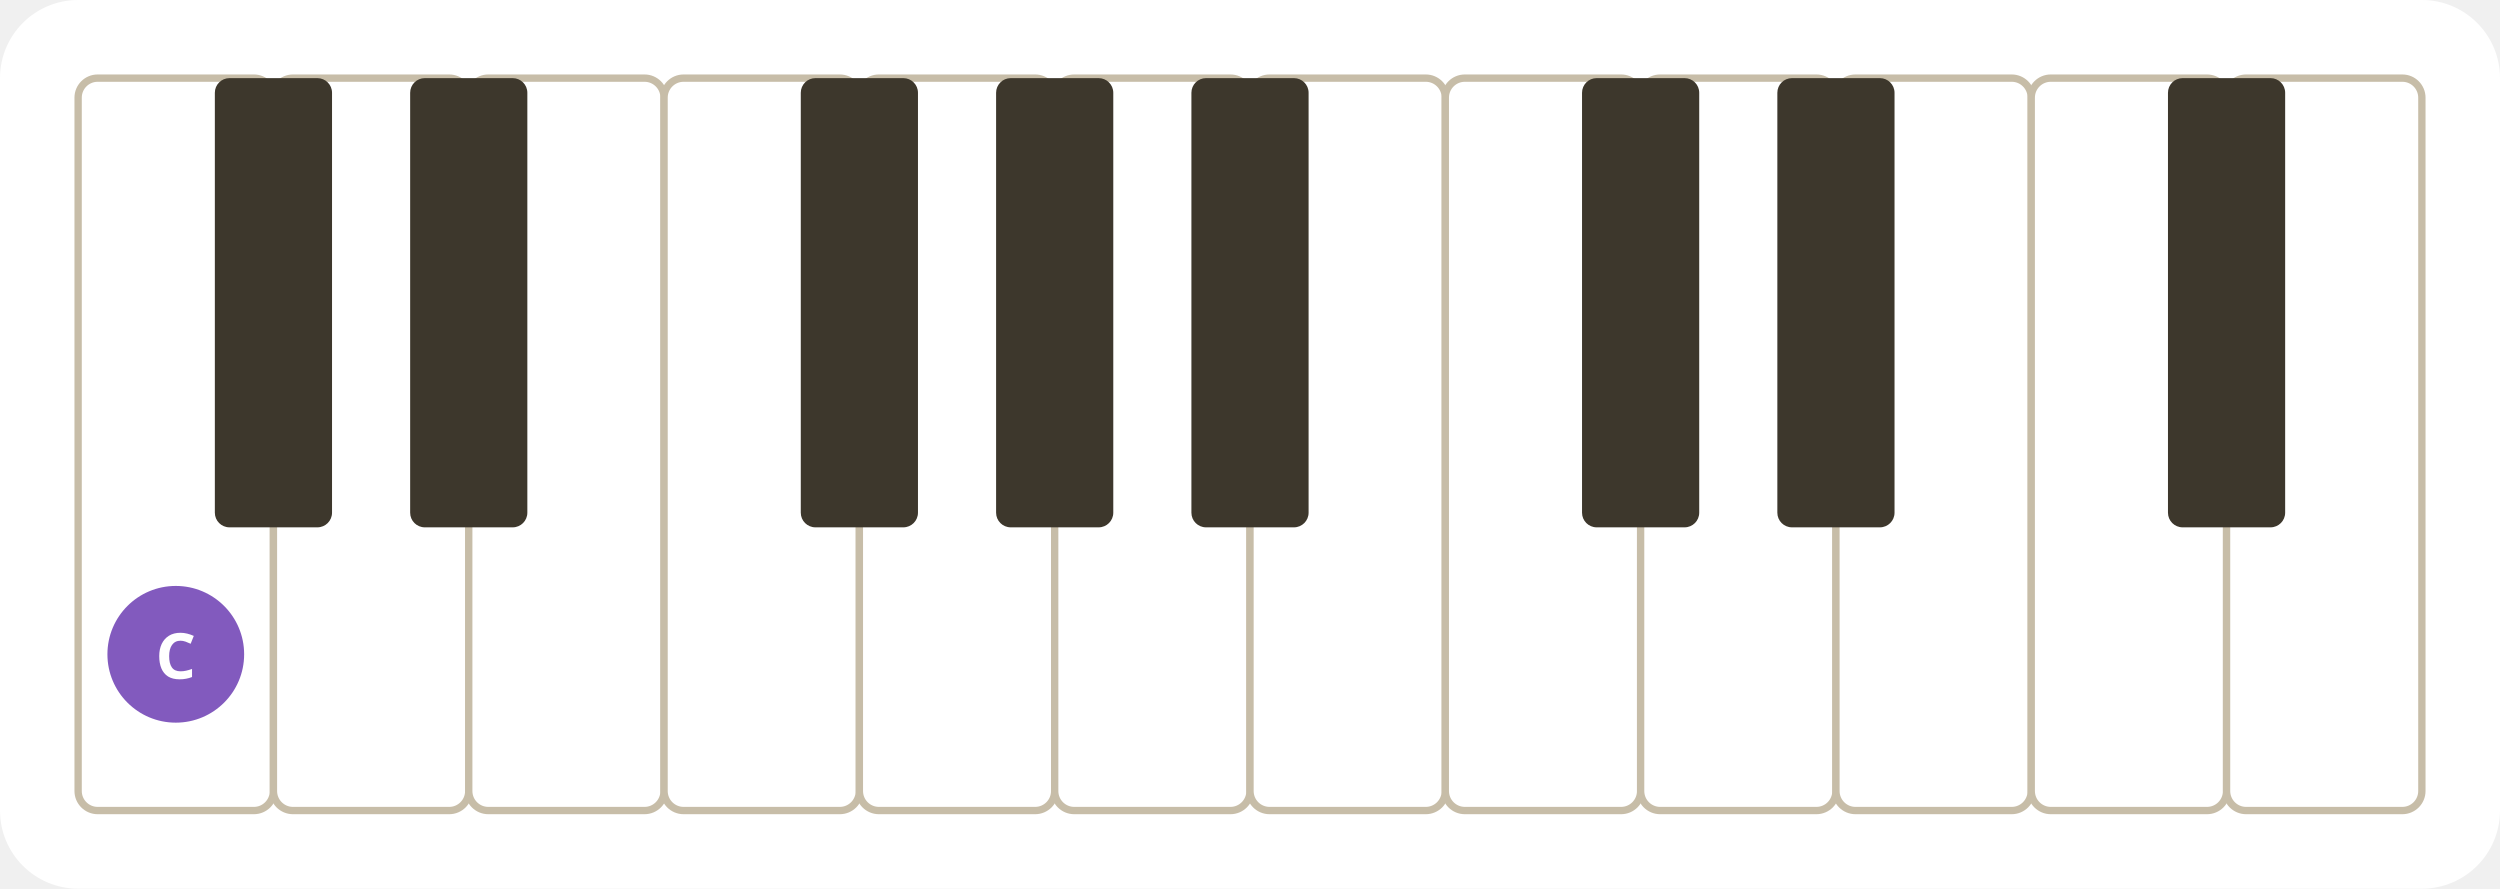
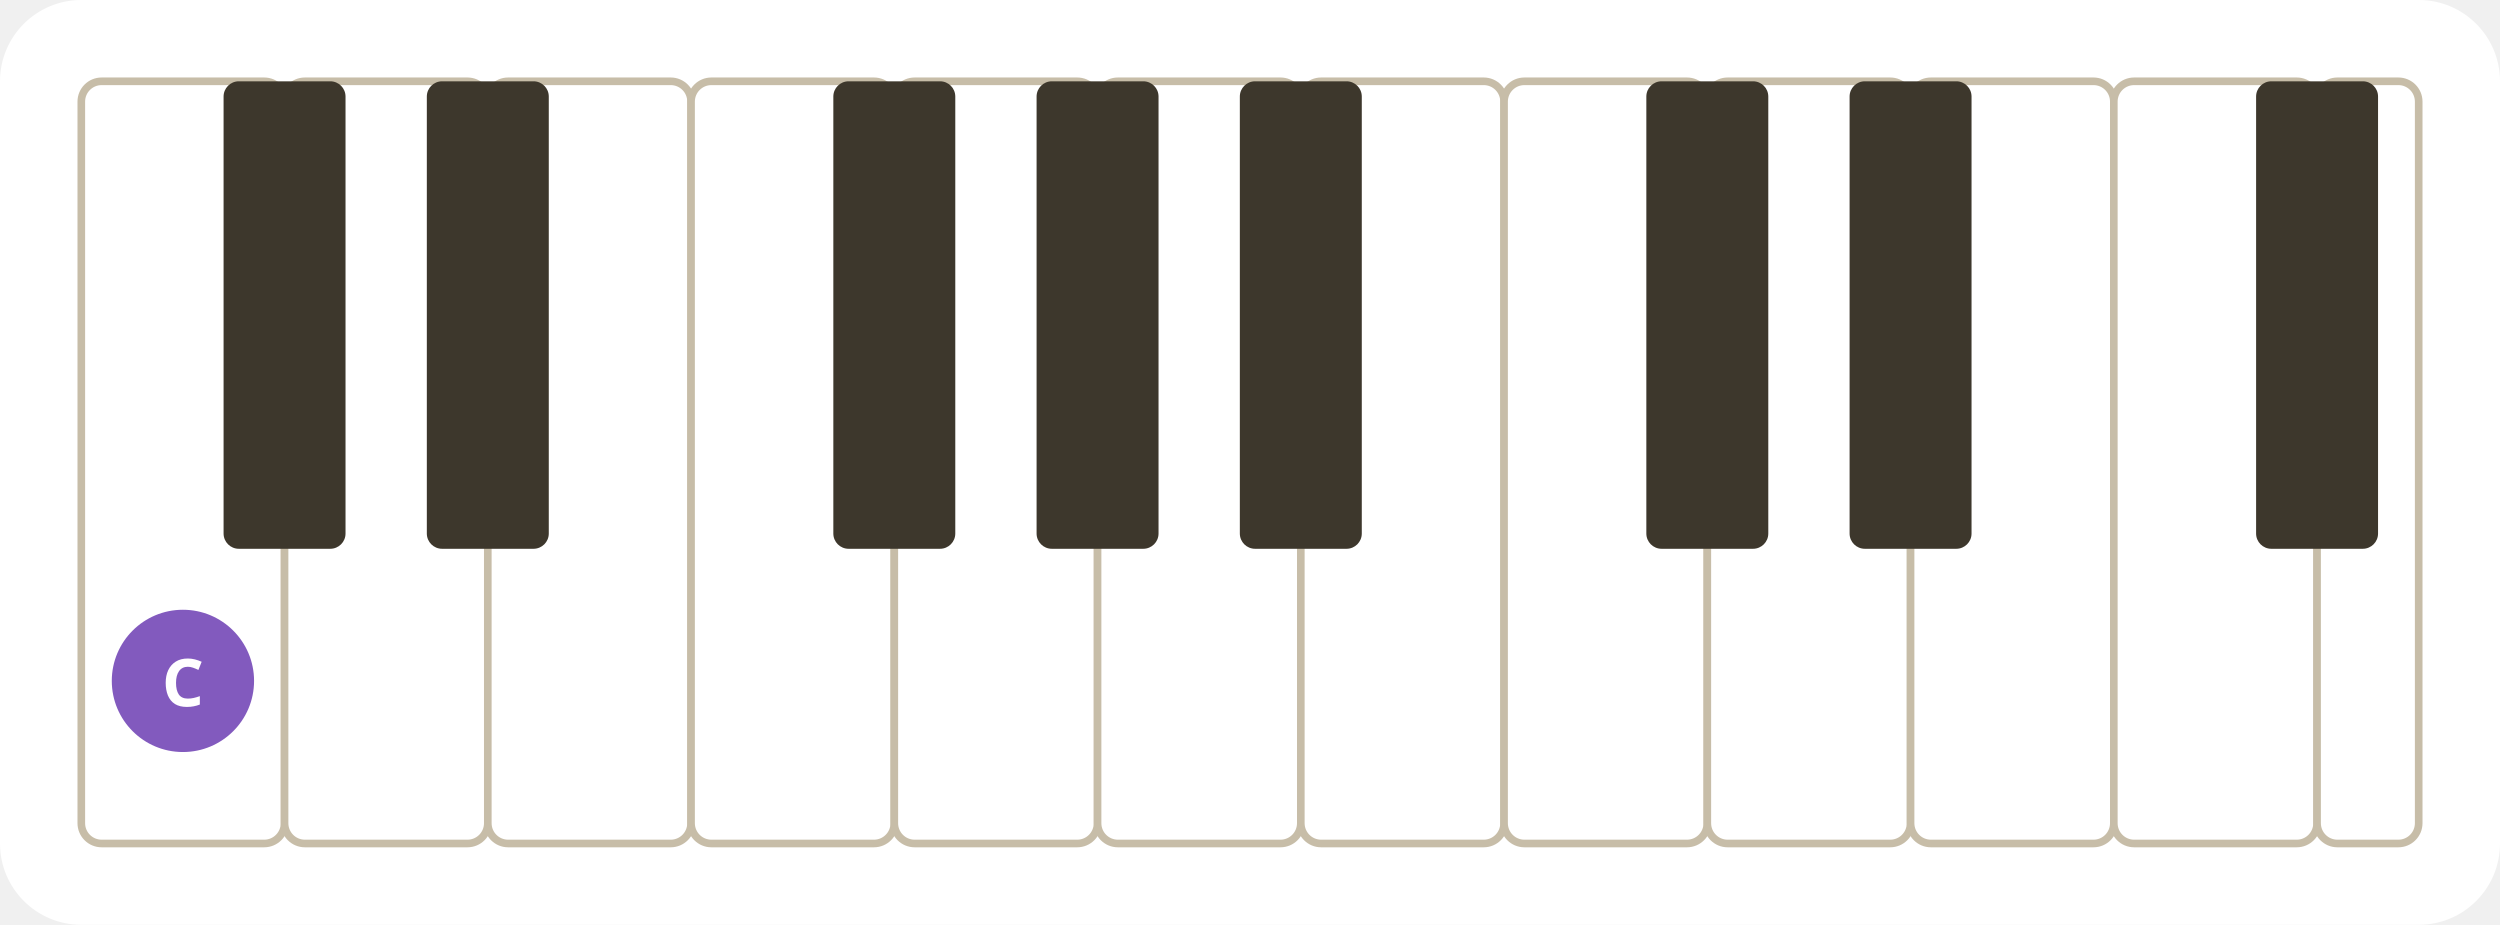
- <svg xmlns="http://www.w3.org/2000/svg" viewBox="0 0 512 182" width="512" height="182" role="img" aria-label="Finding C on the keyboard piano chord diagram">
-   <rect x="0" y="0" width="512" height="182" rx="16" fill="#ffffff" />
+ <svg xmlns="http://www.w3.org/2000/svg" viewBox="0 0 492 182" width="492" height="182" role="img" aria-label="Finding C on the keyboard piano chord diagram">
+   <rect x="0" y="0" width="492" height="182" rx="16" fill="#ffffff" />
  <rect x="16" y="16" width="40" height="150" fill="#ffffff" stroke="#c7bda8" stroke-width="1.5" rx="4" />
  <rect x="56" y="16" width="40" height="150" fill="#ffffff" stroke="#c7bda8" stroke-width="1.5" rx="4" />
  <rect x="96" y="16" width="40" height="150" fill="#ffffff" stroke="#c7bda8" stroke-width="1.5" rx="4" />
  <rect x="136" y="16" width="40" height="150" fill="#ffffff" stroke="#c7bda8" stroke-width="1.5" rx="4" />
  <rect x="176" y="16" width="40" height="150" fill="#ffffff" stroke="#c7bda8" stroke-width="1.5" rx="4" />
  <rect x="216" y="16" width="40" height="150" fill="#ffffff" stroke="#c7bda8" stroke-width="1.5" rx="4" />
  <rect x="256" y="16" width="40" height="150" fill="#ffffff" stroke="#c7bda8" stroke-width="1.5" rx="4" />
  <rect x="296" y="16" width="40" height="150" fill="#ffffff" stroke="#c7bda8" stroke-width="1.5" rx="4" />
  <rect x="336" y="16" width="40" height="150" fill="#ffffff" stroke="#c7bda8" stroke-width="1.5" rx="4" />
  <rect x="376" y="16" width="40" height="150" fill="#ffffff" stroke="#c7bda8" stroke-width="1.5" rx="4" />
  <rect x="416" y="16" width="40" height="150" fill="#ffffff" stroke="#c7bda8" stroke-width="1.5" rx="4" />
-   <rect x="456" y="16" width="40" height="150" fill="#ffffff" stroke="#c7bda8" stroke-width="1.5" rx="4" />
+   <rect x="456" y="16" width="20" height="150" fill="#ffffff" stroke="#c7bda8" stroke-width="1.5" rx="4" />
  <rect x="44" y="16" width="24" height="92" rx="3" fill="#3d372c" />
  <rect x="84" y="16" width="24" height="92" rx="3" fill="#3d372c" />
  <rect x="164" y="16" width="24" height="92" rx="3" fill="#3d372c" />
  <rect x="204" y="16" width="24" height="92" rx="3" fill="#3d372c" />
  <rect x="244" y="16" width="24" height="92" rx="3" fill="#3d372c" />
  <rect x="324" y="16" width="24" height="92" rx="3" fill="#3d372c" />
  <rect x="364" y="16" width="24" height="92" rx="3" fill="#3d372c" />
  <rect x="444" y="16" width="24" height="92" rx="3" fill="#3d372c" />
  <circle cx="36" cy="134" r="14" fill="#825abe" />
  <text x="36" y="139" text-anchor="middle" font-family="system-ui, sans-serif" font-size="13" font-weight="600" fill="#ffffff">C</text>
</svg>
